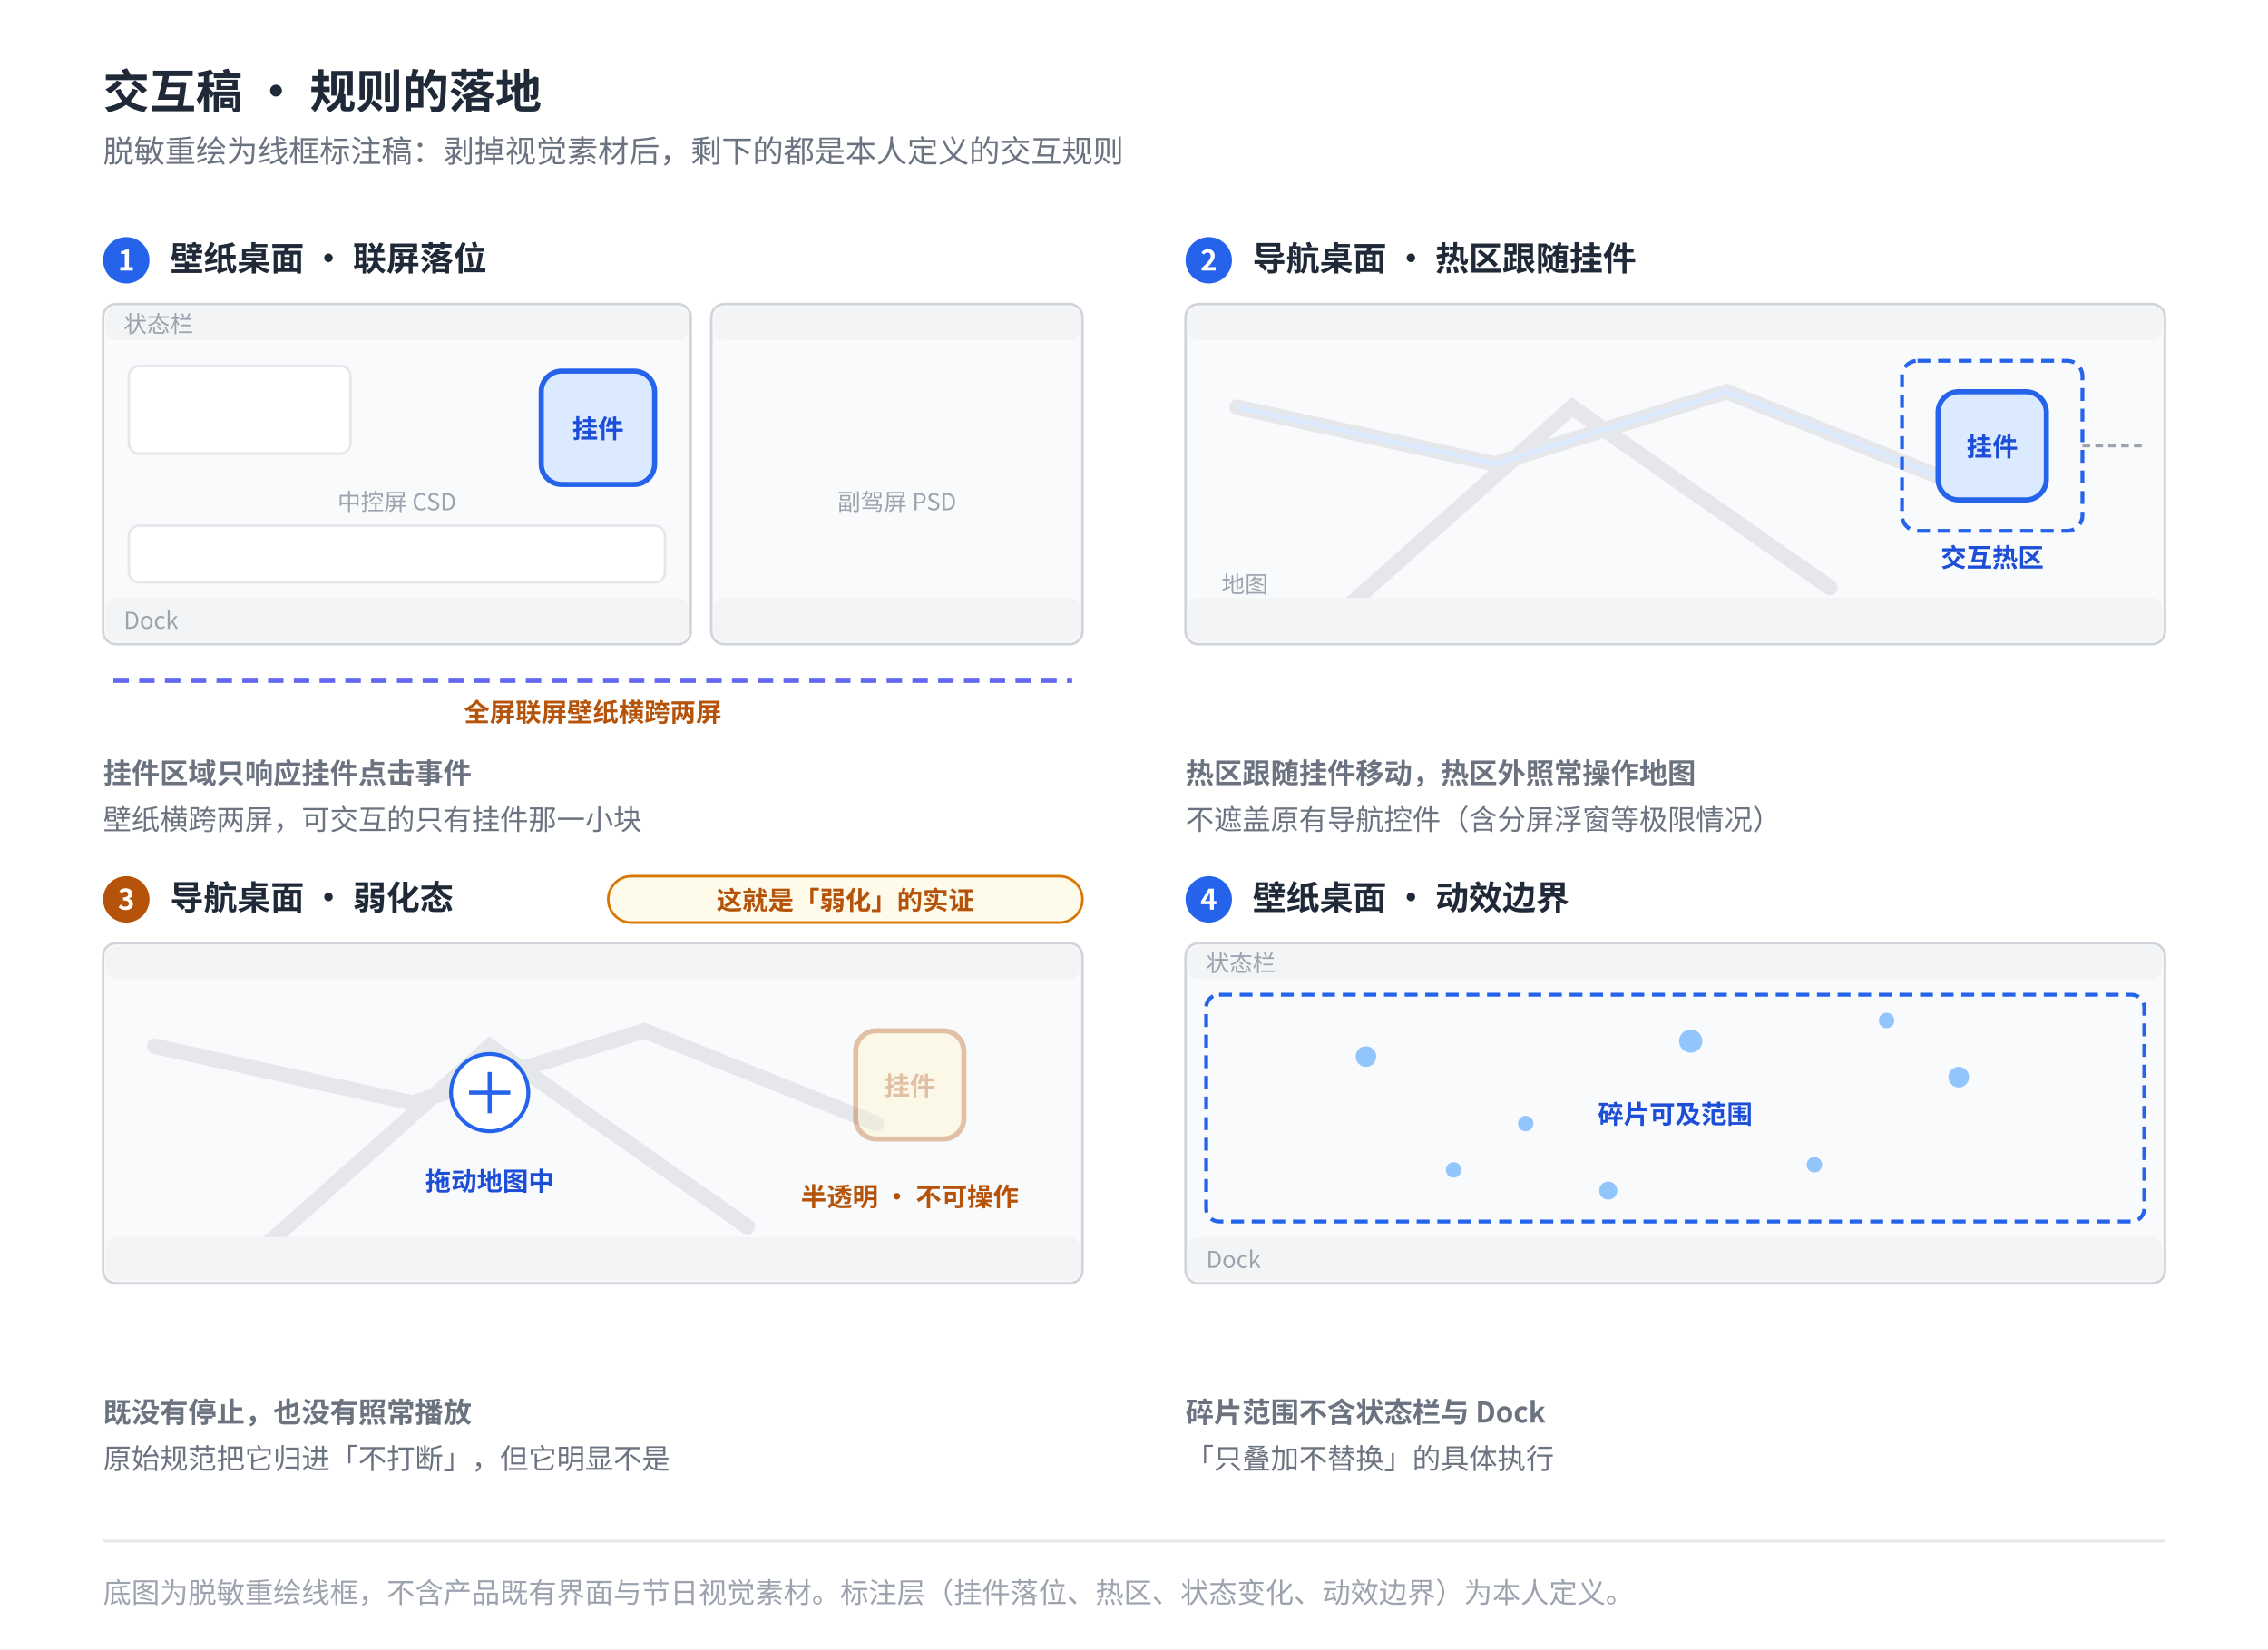
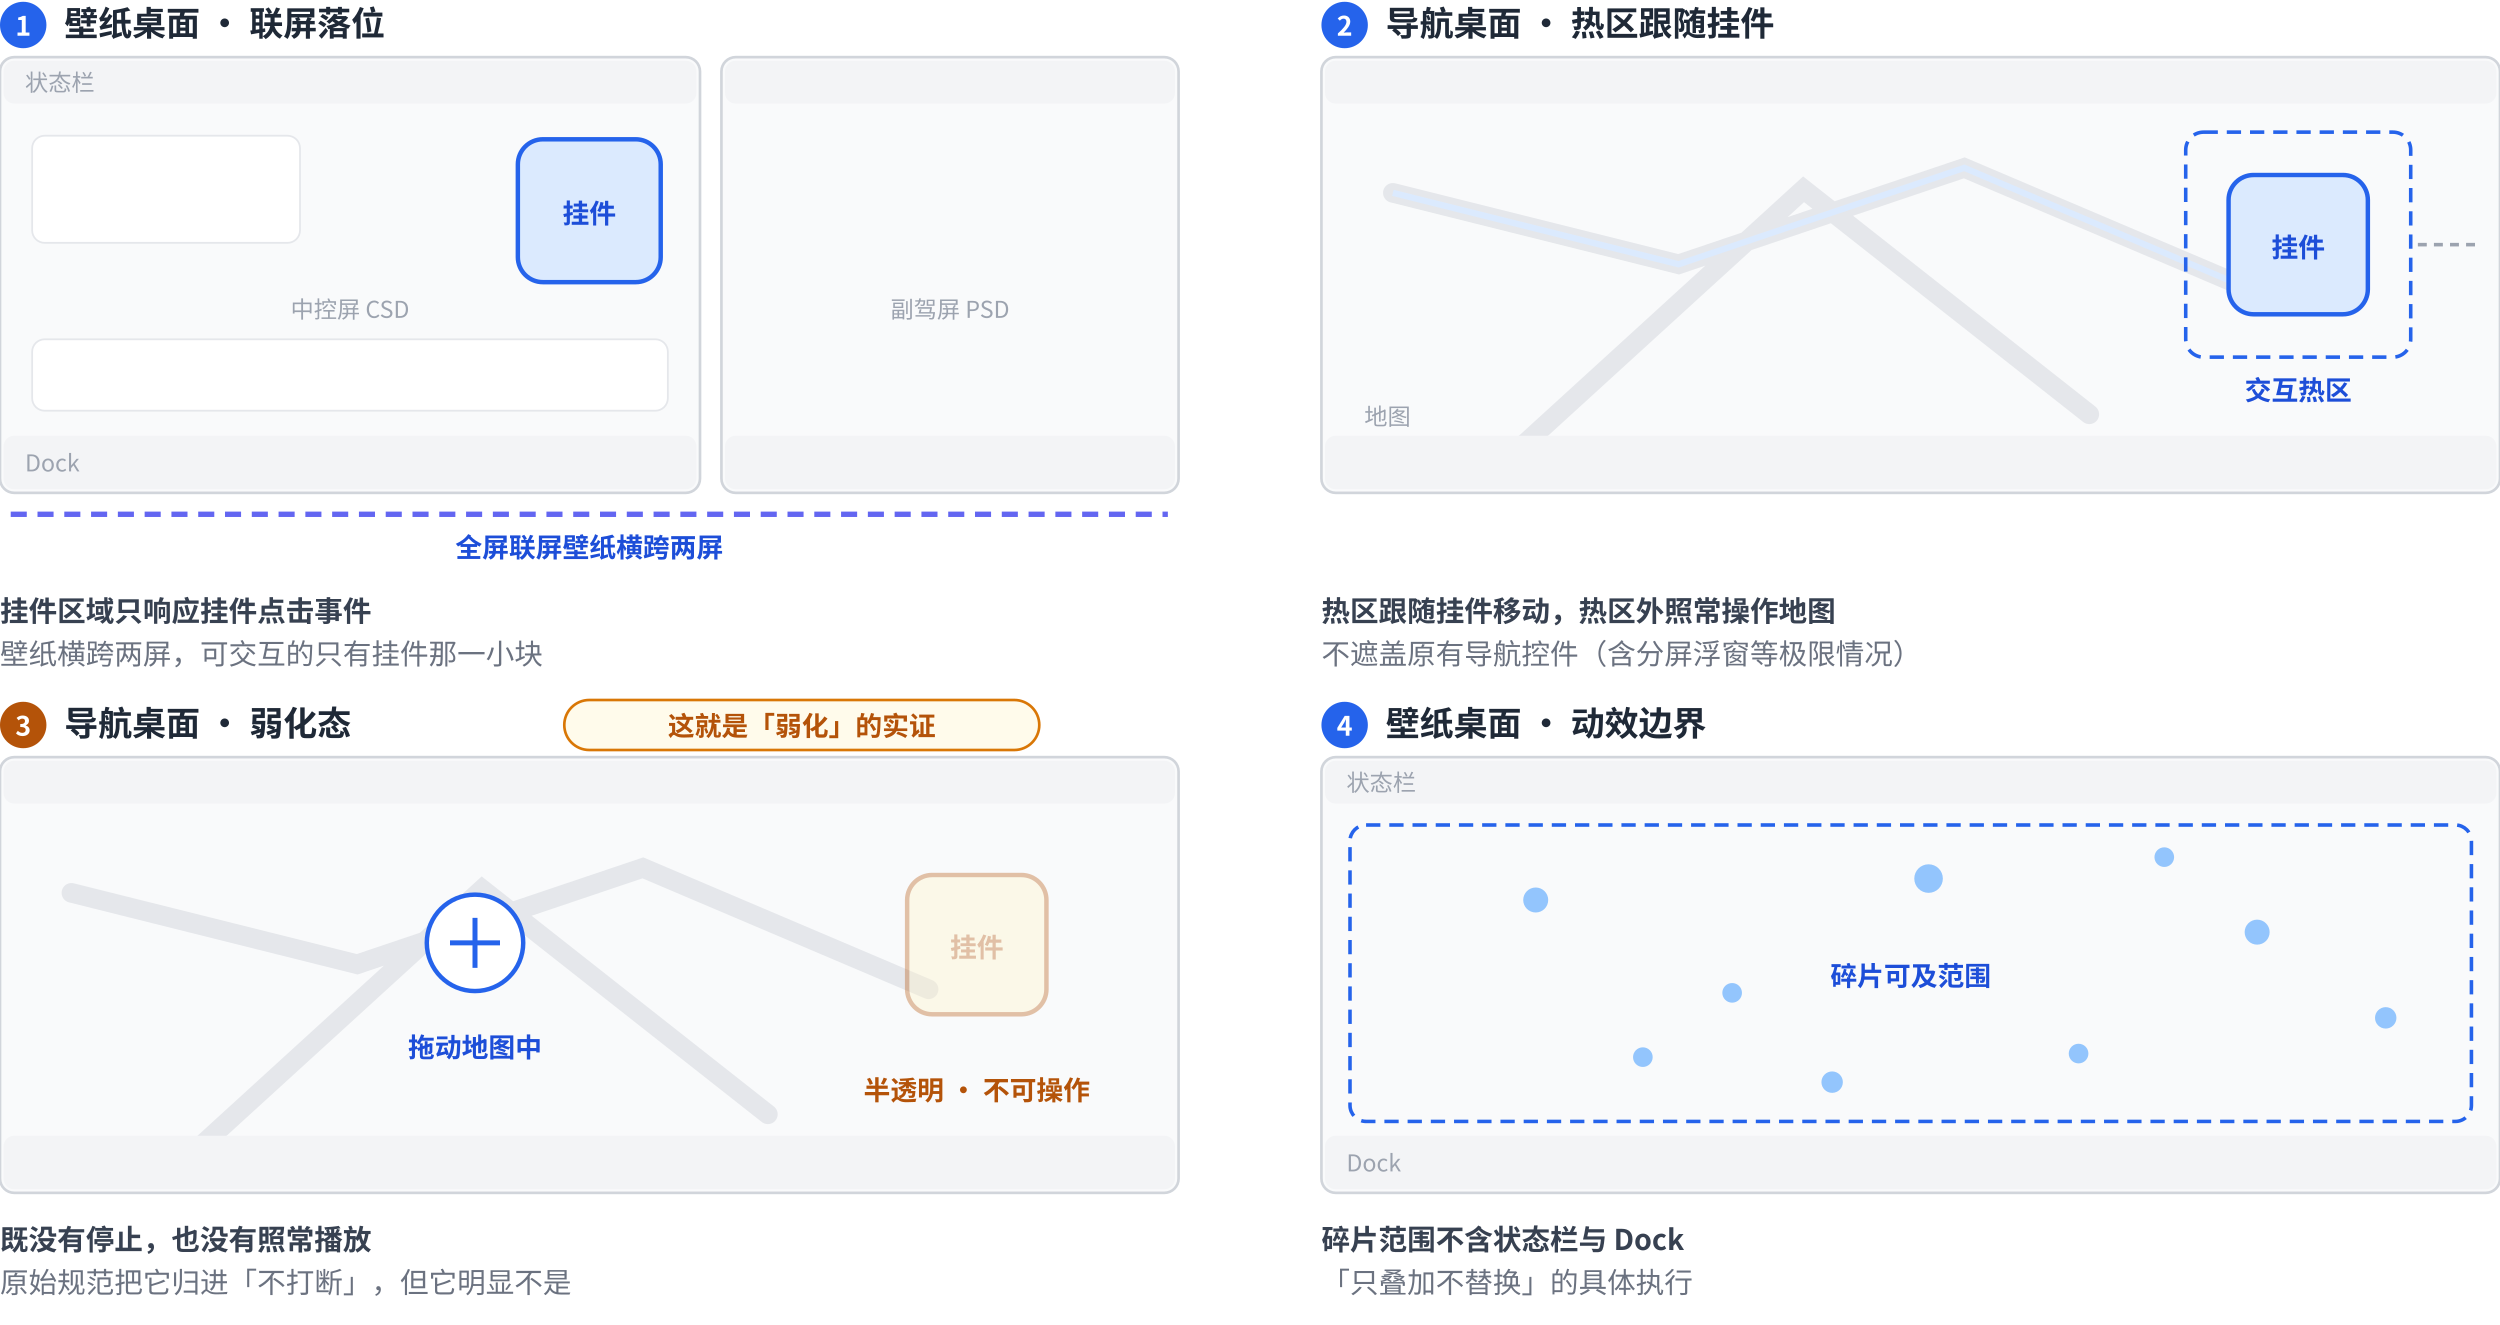
- <svg xmlns="http://www.w3.org/2000/svg" viewBox="0 0 880 640" font-family="PingFang SC, Noto Sans CJK SC, Microsoft YaHei, sans-serif">
+ <svg xmlns="http://www.w3.org/2000/svg" viewBox="0 0 1400 742" font-family="PingFang SC, Noto Sans CJK SC, Microsoft YaHei, sans-serif">
  <style>
-     .title{font-size:18px;font-weight:700;fill:#1f2937}
-     .sub{font-size:12px;fill:#6b7280}
-     .fnum{font-size:11px;font-weight:700;fill:#ffffff}
-     .flabel{font-size:13px;font-weight:700;fill:#1f2937}
-     .cap{font-size:11px;fill:#6b7280}
-     .cap b{font-weight:700;fill:#374151}
-     .tiny{font-size:9px;fill:#9ca3af}
-     .mark{font-size:10px;font-weight:700;fill:#1d4ed8}
-     .markw{font-size:10px;font-weight:700;fill:#b45309}
-     .note{font-size:11px;fill:#9ca3af}
+     .fnum{font-size:15px;font-weight:700;fill:#ffffff}
+     .flabel{font-size:19px;font-weight:700;fill:#1f2937}
+     .cap{font-size:16px;fill:#6b7280}
+     .capb{font-size:16px;font-weight:700;fill:#374151}
+     .tiny{font-size:13px;fill:#9ca3af}
+     .mark{font-size:15px;font-weight:700;fill:#1d4ed8}
+     .markw{font-size:15px;font-weight:700;fill:#b45309}
  </style>
-   <rect width="880" height="640" fill="#ffffff" />
-   <text x="40" y="42" class="title">交互稿 · 规则的落地</text>
-   <text x="40" y="63" class="sub">脱敏重绘为线框标注稿：剥掉视觉素材后，剩下的都是本人定义的交互规则</text>
-   <g transform="translate(40,92)">
-     <circle cx="9" cy="9" r="9" fill="#2563eb" />
-     <text x="9" y="13" text-anchor="middle" class="fnum">1</text>
-     <text x="26" y="13" class="flabel">壁纸桌面 · 联屏落位</text>
-     <g transform="translate(0,26)">
-       <rect width="228" height="132" rx="5" fill="#f9fafb" stroke="#d1d5db" />
-       <rect x="1" y="1" width="226" height="13" rx="4" fill="#f3f4f6" />
-       <text x="8" y="11" class="tiny">状态栏</text>
-       <rect x="10" y="24" width="86" height="34" rx="4" fill="#ffffff" stroke="#e5e7eb" />
-       <rect x="10" y="86" width="208" height="22" rx="4" fill="#ffffff" stroke="#e5e7eb" />
-       <rect x="1" y="114" width="226" height="17" rx="4" fill="#f3f4f6" />
-       <text x="8" y="126" class="tiny">Dock</text>
-       <rect x="170" y="26" width="44" height="44" rx="8" fill="#dbeafe" stroke="#2563eb" stroke-width="2" />
-       <text x="192" y="52" text-anchor="middle" class="mark">挂件</text>
-       <text x="114" y="80" text-anchor="middle" class="tiny">中控屏 CSD</text>
+   <rect width="1400" height="742" fill="#ffffff" />
+   <g transform="translate(0,0)">
+     <circle cx="13" cy="14" r="13" fill="#2563eb" />
+     <text x="13" y="20" text-anchor="middle" class="fnum">1</text>
+     <text x="36" y="20" class="flabel">壁纸桌面 · 联屏落位</text>
+     <g transform="translate(0,32)">
+       <rect width="392" height="244" rx="8" fill="#f9fafb" stroke="#d1d5db" stroke-width="1.5" />
+       <rect x="2" y="2" width="388" height="24" rx="6" fill="#f3f4f6" />
+       <text x="14" y="19" class="tiny">状态栏</text>
+       <rect x="18" y="44" width="150" height="60" rx="7" fill="#ffffff" stroke="#e5e7eb" />
+       <rect x="18" y="158" width="356" height="40" rx="7" fill="#ffffff" stroke="#e5e7eb" />
+       <rect x="2" y="212" width="388" height="30" rx="6" fill="#f3f4f6" />
+       <text x="14" y="232" class="tiny">Dock</text>
+       <rect x="290" y="46" width="80" height="80" rx="14" fill="#dbeafe" stroke="#2563eb" stroke-width="2.5" />
+       <text x="330" y="93" text-anchor="middle" class="mark">挂件</text>
+       <text x="196" y="146" text-anchor="middle" class="tiny">中控屏 CSD</text>
    </g>
-     <g transform="translate(236,26)">
-       <rect width="144" height="132" rx="5" fill="#f9fafb" stroke="#d1d5db" />
-       <rect x="1" y="1" width="142" height="13" rx="4" fill="#f3f4f6" />
-       <rect x="1" y="114" width="142" height="17" rx="4" fill="#f3f4f6" />
-       <text x="72" y="80" text-anchor="middle" class="tiny">副驾屏 PSD</text>
+     <g transform="translate(404,32)">
+       <rect width="256" height="244" rx="8" fill="#f9fafb" stroke="#d1d5db" stroke-width="1.5" />
+       <rect x="2" y="2" width="252" height="24" rx="6" fill="#f3f4f6" />
+       <rect x="2" y="212" width="252" height="30" rx="6" fill="#f3f4f6" />
+       <text x="128" y="146" text-anchor="middle" class="tiny">副驾屏 PSD</text>
    </g>
-     <line x1="4" y1="172" x2="376" y2="172" stroke="#6366f1" stroke-width="2" stroke-dasharray="6 4" />
-     <text x="190" y="188" text-anchor="middle" class="markw" fill="#4338ca">全屏联屏壁纸横跨两屏</text>
-     <text x="0" y="212" class="cap" font-weight="700" fill="#374151">挂件区域只响应挂件点击事件</text>
-     <text x="0" y="230" class="cap">壁纸横跨两屏，可交互的只有挂件那一小块</text>
+     <line x1="6" y1="288" x2="654" y2="288" stroke="#6366f1" stroke-width="3" stroke-dasharray="9 6" />
+     <text x="330" y="312" text-anchor="middle" class="mark" fill="#4338ca">全屏联屏壁纸横跨两屏</text>
+     <text x="0" y="348" class="capb">挂件区域只响应挂件点击事件</text>
+     <text x="0" y="372" class="cap">壁纸横跨两屏，可交互的只有挂件那一小块</text>
  </g>
-   <g transform="translate(460,92)">
-     <circle cx="9" cy="9" r="9" fill="#2563eb" />
-     <text x="9" y="13" text-anchor="middle" class="fnum">2</text>
-     <text x="26" y="13" class="flabel">导航桌面 · 热区跟随挂件</text>
-     <g transform="translate(0,26)">
-       <rect width="380" height="132" rx="5" fill="#f9fafb" stroke="#d1d5db" />
-       <rect x="1" y="1" width="378" height="13" rx="4" fill="#f3f4f6" />
-       <path d="M20 40 L120 62 L210 34 L300 70 M60 120 L150 40 L250 110" stroke="#e5e7eb" stroke-width="6" fill="none" stroke-linecap="round" />
-       <path d="M20 40 L120 62 L210 34 L300 70" stroke="#dbeafe" stroke-width="2" fill="none" />
-       <text x="14" y="112" class="tiny">地图</text>
-       <rect x="1" y="114" width="378" height="17" rx="4" fill="#f3f4f6" />
-       <rect x="292" y="34" width="42" height="42" rx="8" fill="#dbeafe" stroke="#2563eb" stroke-width="2" />
-       <text x="313" y="59" text-anchor="middle" class="mark">挂件</text>
-       <rect x="278" y="22" width="70" height="66" rx="6" fill="none" stroke="#2563eb" stroke-width="1.5" stroke-dasharray="5 3" />
-       <text x="313" y="102" text-anchor="middle" class="mark">交互热区</text>
-       <path d="M348 55 L372 55" stroke="#9ca3af" stroke-width="1.2" stroke-dasharray="3 2" />
+   <g transform="translate(740,0)">
+     <circle cx="13" cy="14" r="13" fill="#2563eb" />
+     <text x="13" y="20" text-anchor="middle" class="fnum">2</text>
+     <text x="36" y="20" class="flabel">导航桌面 · 热区跟随挂件</text>
+     <g transform="translate(0,32)">
+       <rect width="660" height="244" rx="8" fill="#f9fafb" stroke="#d1d5db" stroke-width="1.5" />
+       <rect x="2" y="2" width="656" height="24" rx="6" fill="#f3f4f6" />
+       <path d="M40 76 L200 116 L360 62 L520 130 M110 220 L270 74 L430 200" stroke="#e5e7eb" stroke-width="11" fill="none" stroke-linecap="round" />
+       <path d="M40 76 L200 116 L360 62 L520 130" stroke="#dbeafe" stroke-width="3.5" fill="none" />
+       <text x="24" y="206" class="tiny">地图</text>
+       <rect x="2" y="212" width="656" height="30" rx="6" fill="#f3f4f6" />
+       <rect x="508" y="66" width="78" height="78" rx="14" fill="#dbeafe" stroke="#2563eb" stroke-width="2.5" />
+       <text x="547" y="112" text-anchor="middle" class="mark">挂件</text>
+       <rect x="484" y="42" width="126" height="126" rx="10" fill="none" stroke="#2563eb" stroke-width="2" stroke-dasharray="8 5" />
+       <text x="547" y="192" text-anchor="middle" class="mark">交互热区</text>
+       <path d="M614 105 L650 105" stroke="#9ca3af" stroke-width="2" stroke-dasharray="5 4" />
    </g>
-     <text x="0" y="212" class="cap" font-weight="700" fill="#374151">热区跟随挂件移动，热区外照常操作地图</text>
-     <text x="0" y="230" class="cap">不遮盖原有导航控件（含分屏浮窗等极限情况）</text>
+     <text x="0" y="348" class="capb">热区跟随挂件移动，热区外照常操作地图</text>
+     <text x="0" y="372" class="cap">不遮盖原有导航控件（含分屏浮窗等极限情况）</text>
  </g>
-   <g transform="translate(40,340)">
-     <circle cx="9" cy="9" r="9" fill="#b45309" />
-     <text x="9" y="13" text-anchor="middle" class="fnum">3</text>
-     <text x="26" y="13" class="flabel">导航桌面 · 弱化态</text>
-     <rect x="196" y="0" width="184" height="18" rx="9" fill="#fffbeb" stroke="#d97706" />
-     <text x="288" y="13" text-anchor="middle" class="markw">这就是「弱化」的实证</text>
-     <g transform="translate(0,26)">
-       <rect width="380" height="132" rx="5" fill="#f9fafb" stroke="#d1d5db" />
-       <rect x="1" y="1" width="378" height="13" rx="4" fill="#f3f4f6" />
-       <path d="M20 40 L120 62 L210 34 L300 70 M60 120 L150 40 L250 110" stroke="#e5e7eb" stroke-width="6" fill="none" stroke-linecap="round" />
-       <rect x="1" y="114" width="378" height="17" rx="4" fill="#f3f4f6" />
+   <g transform="translate(0,392)">
+     <circle cx="13" cy="14" r="13" fill="#b45309" />
+     <text x="13" y="20" text-anchor="middle" class="fnum">3</text>
+     <text x="36" y="20" class="flabel">导航桌面 · 弱化态</text>
+     <rect x="316" y="0" width="266" height="28" rx="14" fill="#fffbeb" stroke="#d97706" stroke-width="1.5" />
+     <text x="449" y="20" text-anchor="middle" class="markw">这就是「弱化」的实证</text>
+     <g transform="translate(0,32)">
+       <rect width="660" height="244" rx="8" fill="#f9fafb" stroke="#d1d5db" stroke-width="1.5" />
+       <rect x="2" y="2" width="656" height="24" rx="6" fill="#f3f4f6" />
+       <path d="M40 76 L200 116 L360 62 L520 130 M110 220 L270 74 L430 200" stroke="#e5e7eb" stroke-width="11" fill="none" stroke-linecap="round" />
+       <rect x="2" y="212" width="656" height="30" rx="6" fill="#f3f4f6" />
      <g opacity="0.35">
-         <rect x="292" y="34" width="42" height="42" rx="8" fill="#fef3c7" stroke="#b45309" stroke-width="2" />
-         <text x="313" y="59" text-anchor="middle" class="markw">挂件</text>
+         <rect x="508" y="66" width="78" height="78" rx="14" fill="#fef3c7" stroke="#b45309" stroke-width="2.5" />
+         <text x="547" y="112" text-anchor="middle" class="markw">挂件</text>
      </g>
-       <g transform="translate(150,58)">
-         <circle r="15" fill="#ffffff" stroke="#2563eb" stroke-width="1.5" />
-         <path d="M0 -8 L0 8 M-8 0 L8 0" stroke="#2563eb" stroke-width="1.6" />
+       <g transform="translate(266,104)">
+         <circle r="27" fill="#ffffff" stroke="#2563eb" stroke-width="2.5" />
+         <path d="M0 -14 L0 14 M-14 0 L14 0" stroke="#2563eb" stroke-width="2.8" />
      </g>
-       <text x="150" y="96" text-anchor="middle" class="mark">拖动地图中</text>
-       <text x="313" y="102" text-anchor="middle" class="markw">半透明 · 不可操作</text>
+       <text x="266" y="168" text-anchor="middle" class="mark">拖动地图中</text>
+       <text x="547" y="192" text-anchor="middle" class="markw">半透明 · 不可操作</text>
    </g>
-     <text x="0" y="212" class="cap" font-weight="700" fill="#b45309">既没有停止，也没有照常播放</text>
-     <text x="0" y="230" class="cap">原始规范把它归进「不打断」，但它明显不是</text>
+     <text x="0" y="308" class="capb" fill="#b45309">既没有停止，也没有照常播放</text>
+     <text x="0" y="332" class="cap">原始规范把它归进「不打断」，但它明显不是</text>
  </g>
-   <g transform="translate(460,340)">
-     <circle cx="9" cy="9" r="9" fill="#2563eb" />
-     <text x="9" y="13" text-anchor="middle" class="fnum">4</text>
-     <text x="26" y="13" class="flabel">壁纸桌面 · 动效边界</text>
-     <g transform="translate(0,26)">
-       <rect width="380" height="132" rx="5" fill="#f9fafb" stroke="#d1d5db" />
-       <rect x="1" y="1" width="378" height="13" rx="4" fill="#f3f4f6" />
-       <text x="8" y="11" class="tiny">状态栏</text>
-       <rect x="1" y="114" width="378" height="17" rx="4" fill="#f3f4f6" />
-       <text x="8" y="126" class="tiny">Dock</text>
-       <rect x="8" y="20" width="364" height="88" rx="5" fill="none" stroke="#2563eb" stroke-width="1.5" stroke-dasharray="5 3" />
+   <g transform="translate(740,392)">
+     <circle cx="13" cy="14" r="13" fill="#2563eb" />
+     <text x="13" y="20" text-anchor="middle" class="fnum">4</text>
+     <text x="36" y="20" class="flabel">壁纸桌面 · 动效边界</text>
+     <g transform="translate(0,32)">
+       <rect width="660" height="244" rx="8" fill="#f9fafb" stroke="#d1d5db" stroke-width="1.5" />
+       <rect x="2" y="2" width="656" height="24" rx="6" fill="#f3f4f6" />
+       <text x="14" y="19" class="tiny">状态栏</text>
+       <rect x="2" y="212" width="656" height="30" rx="6" fill="#f3f4f6" />
+       <text x="14" y="232" class="tiny">Dock</text>
+       <rect x="16" y="38" width="628" height="166" rx="9" fill="none" stroke="#2563eb" stroke-width="2" stroke-dasharray="8 5" />
      <g fill="#93c5fd">
-         <circle cx="70" cy="44" r="4" />
-         <circle cx="132" cy="70" r="3" />
-         <circle cx="196" cy="38" r="4.5" />
-         <circle cx="244" cy="86" r="3" />
-         <circle cx="300" cy="52" r="4" />
-         <circle cx="164" cy="96" r="3.5" />
-         <circle cx="104" cy="88" r="3" />
-         <circle cx="272" cy="30" r="3" />
+         <circle cx="120" cy="80" r="7" />
+         <circle cx="230" cy="132" r="5.5" />
+         <circle cx="340" cy="68" r="8" />
+         <circle cx="424" cy="166" r="5.5" />
+         <circle cx="524" cy="98" r="7" />
+         <circle cx="286" cy="182" r="6" />
+         <circle cx="180" cy="168" r="5.5" />
+         <circle cx="472" cy="56" r="5.5" />
+         <circle cx="596" cy="146" r="6" />
      </g>
-       <text x="190" y="70" text-anchor="middle" class="mark">碎片可及范围</text>
+       <text x="330" y="128" text-anchor="middle" class="mark">碎片可及范围</text>
    </g>
-     <text x="0" y="212" class="cap" font-weight="700" fill="#374151">碎片范围不含状态栏与 Dock</text>
-     <text x="0" y="230" class="cap">「只叠加不替换」的具体执行</text>
+     <text x="0" y="308" class="capb">碎片范围不含状态栏与 Dock</text>
+     <text x="0" y="332" class="cap">「只叠加不替换」的具体执行</text>
  </g>
-   <line x1="40" y1="598" x2="840" y2="598" stroke="#e5e7eb" />
-   <text x="40" y="622" class="note">底图为脱敏重绘线框，不含产品既有界面与节日视觉素材。标注层（挂件落位、热区、状态变化、动效边界）为本人定义。</text>
</svg>
